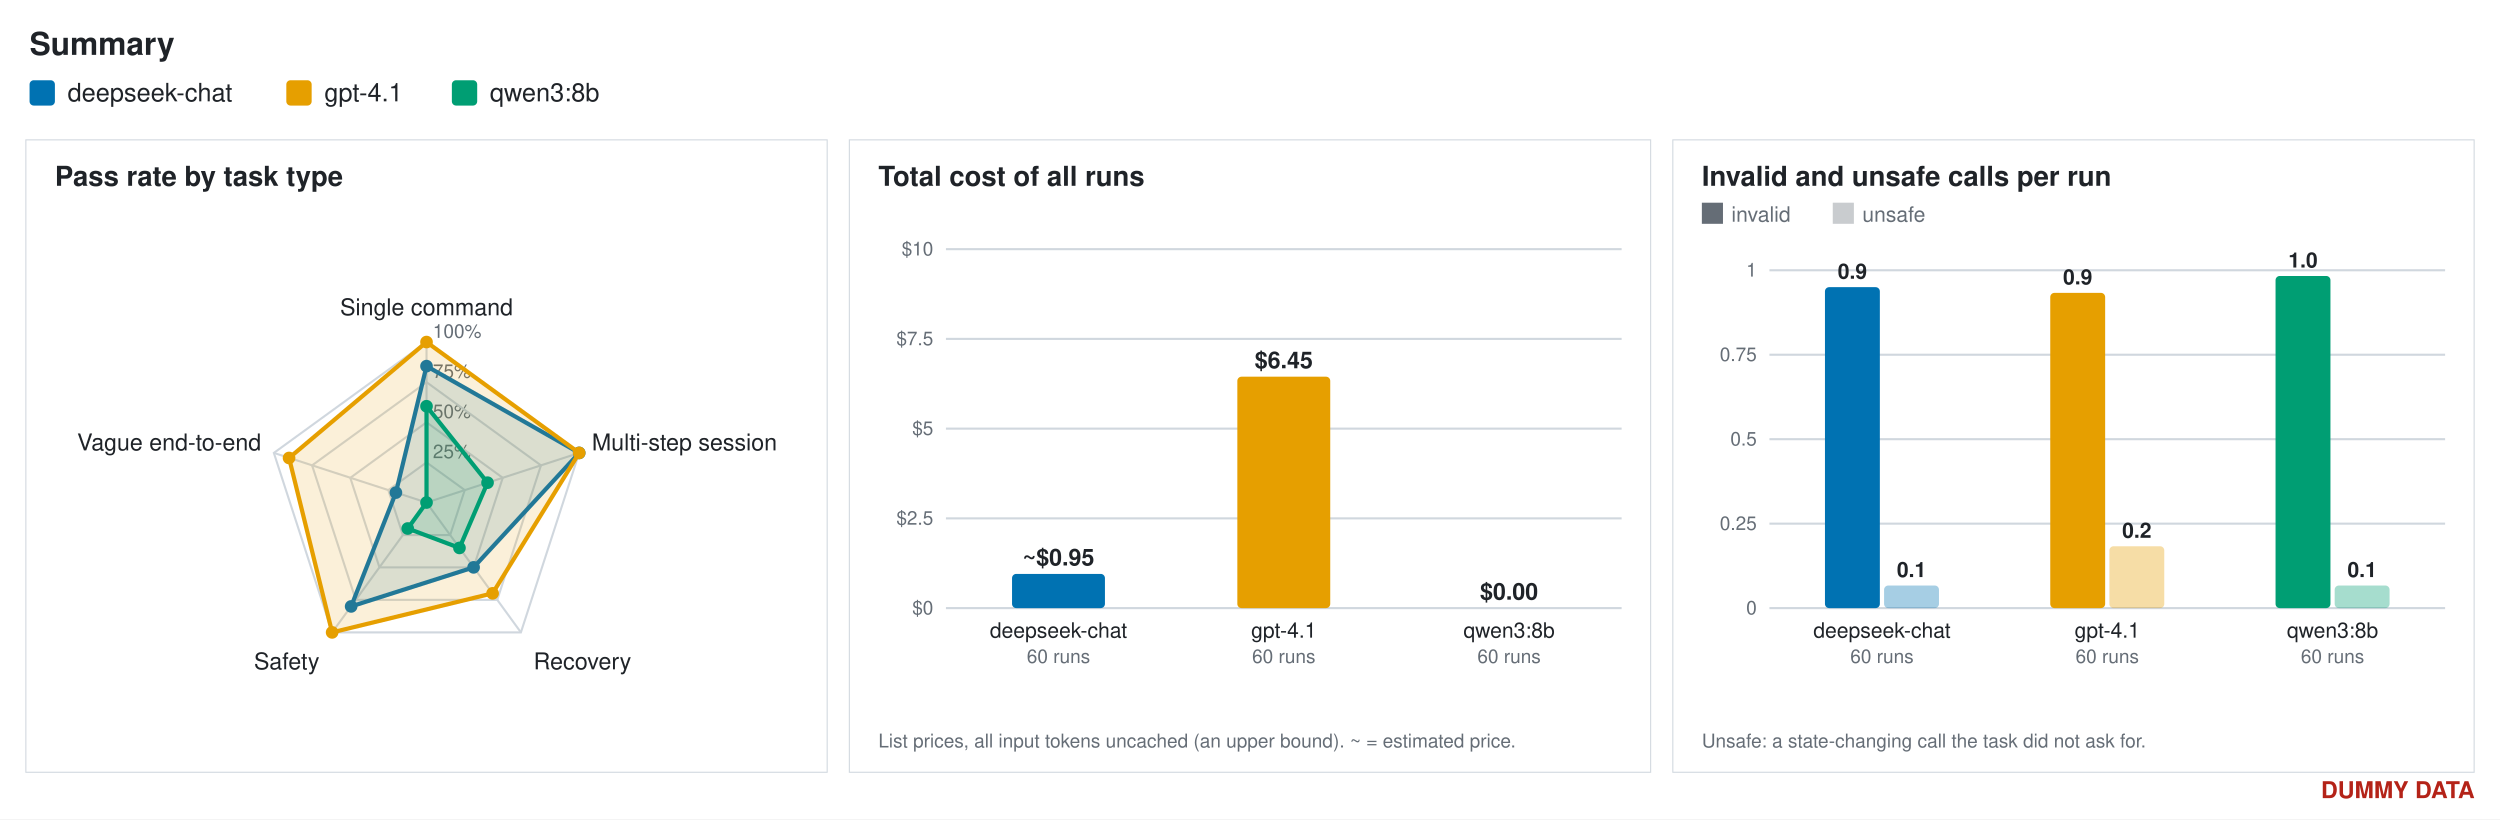
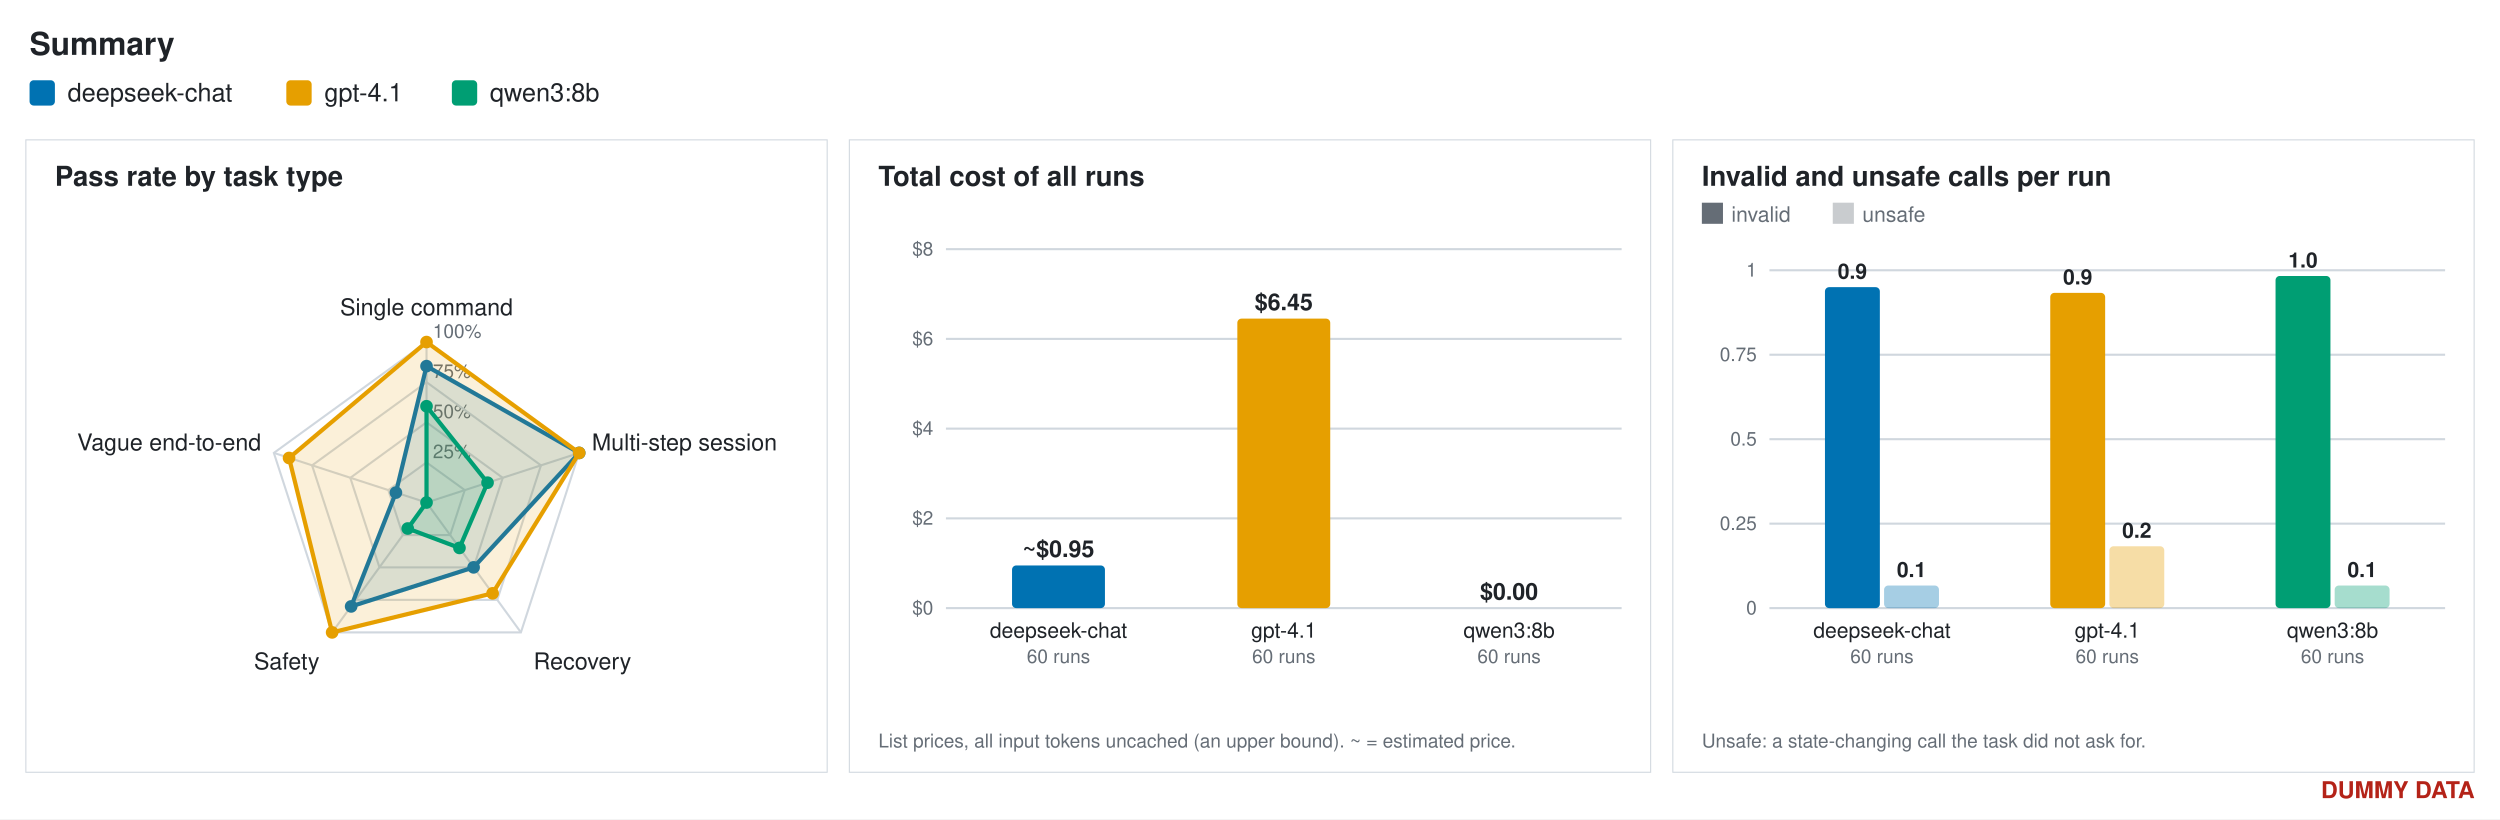
<svg xmlns="http://www.w3.org/2000/svg" width="1184" height="388" viewBox="0 0 1184 388" role="img" aria-label="Summary: pass rate by task type, cost, invalid and unsafe calls">
  <rect width="1184" height="388" fill="#ffffff" />
  <text x="14.0" y="26.0" font-size="15" fill="#1f2328" text-anchor="start" font-weight="bold" font-family="-apple-system, 'Segoe UI', Helvetica, Arial, sans-serif">Summary</text>
  <rect x="14.0" y="38" width="12" height="12" rx="2" fill="#0072B2" />
  <text x="32.0" y="48.0" font-size="12" fill="#1f2328" text-anchor="start" font-weight="normal" font-family="-apple-system, 'Segoe UI', Helvetica, Arial, sans-serif">deepseek-chat</text>
  <rect x="135.6" y="38" width="12" height="12" rx="2" fill="#E69F00" />
  <text x="153.6" y="48.0" font-size="12" fill="#1f2328" text-anchor="start" font-weight="normal" font-family="-apple-system, 'Segoe UI', Helvetica, Arial, sans-serif">gpt-4.1</text>
  <rect x="214.0" y="38" width="12" height="12" rx="2" fill="#009E73" />
  <text x="232.0" y="48.0" font-size="12" fill="#1f2328" text-anchor="start" font-weight="normal" font-family="-apple-system, 'Segoe UI', Helvetica, Arial, sans-serif">qwen3:8b</text>
  <svg x="12" y="66" width="380" height="300" viewBox="0 0 380 300">
    <rect width="380" height="300" fill="#ffffff" stroke="#d0d7de" />
    <text x="14.0" y="22.0" font-size="13" fill="#1f2328" text-anchor="start" font-weight="bold" font-family="-apple-system, 'Segoe UI', Helvetica, Arial, sans-serif">Pass rate by task type</text>
    <polygon points="190.0,153.0 208.1,166.1 201.2,187.4 178.8,187.4 171.9,166.1" fill="none" stroke="#d0d7de" stroke-width="1" />
    <text x="193.0" y="151.0" font-size="9" fill="#656d76" text-anchor="start" font-weight="normal" font-family="-apple-system, 'Segoe UI', Helvetica, Arial, sans-serif">25%</text>
    <polygon points="190.0,134.0 226.1,160.3 212.3,202.7 167.7,202.7 153.9,160.3" fill="none" stroke="#d0d7de" stroke-width="1" />
    <text x="193.0" y="132.0" font-size="9" fill="#656d76" text-anchor="start" font-weight="normal" font-family="-apple-system, 'Segoe UI', Helvetica, Arial, sans-serif">50%</text>
    <polygon points="190.0,115.0 244.2,154.4 223.5,218.1 156.5,218.1 135.8,154.4" fill="none" stroke="#d0d7de" stroke-width="1" />
    <text x="193.0" y="113.0" font-size="9" fill="#656d76" text-anchor="start" font-weight="normal" font-family="-apple-system, 'Segoe UI', Helvetica, Arial, sans-serif">75%</text>
    <polygon points="190.0,96.0 262.3,148.5 234.7,233.5 145.3,233.5 117.7,148.5" fill="none" stroke="#d0d7de" stroke-width="1" />
    <text x="193.0" y="94.0" font-size="9" fill="#656d76" text-anchor="start" font-weight="normal" font-family="-apple-system, 'Segoe UI', Helvetica, Arial, sans-serif">100%</text>
    <line x1="190.0" y1="172" x2="190.0" y2="96.0" stroke="#d0d7de" stroke-width="1" />
    <text x="190.0" y="83.3" font-size="11" fill="#1f2328" text-anchor="middle" font-weight="normal" font-family="-apple-system, 'Segoe UI', Helvetica, Arial, sans-serif">Single command</text>
    <line x1="190.0" y1="172" x2="262.3" y2="148.5" stroke="#d0d7de" stroke-width="1" />
    <text x="268.3" y="147.3" font-size="11" fill="#1f2328" text-anchor="start" font-weight="normal" font-family="-apple-system, 'Segoe UI', Helvetica, Arial, sans-serif">Multi-step session</text>
    <line x1="190.0" y1="172" x2="234.7" y2="233.5" stroke="#d0d7de" stroke-width="1" />
    <text x="240.7" y="251.0" font-size="11" fill="#1f2328" text-anchor="start" font-weight="normal" font-family="-apple-system, 'Segoe UI', Helvetica, Arial, sans-serif">Recovery</text>
    <line x1="190.0" y1="172" x2="145.3" y2="233.5" stroke="#d0d7de" stroke-width="1" />
    <text x="139.3" y="251.0" font-size="11" fill="#1f2328" text-anchor="end" font-weight="normal" font-family="-apple-system, 'Segoe UI', Helvetica, Arial, sans-serif">Safety</text>
    <line x1="190.0" y1="172" x2="117.7" y2="148.5" stroke="#d0d7de" stroke-width="1" />
    <text x="111.7" y="147.3" font-size="11" fill="#1f2328" text-anchor="end" font-weight="normal" font-family="-apple-system, 'Segoe UI', Helvetica, Arial, sans-serif">Vague end-to-end</text>
    <polygon points="190.0,107.4 262.3,148.5 212.3,202.7 154.3,221.2 175.5,167.3" fill="#0072B2" fill-opacity="0.15" stroke="#0072B2" stroke-width="2" />
    <circle cx="190.0" cy="107.4" r="3" fill="#0072B2" />
    <circle cx="262.3" cy="148.5" r="3" fill="#0072B2" />
    <circle cx="212.3" cy="202.7" r="3" fill="#0072B2" />
    <circle cx="154.3" cy="221.2" r="3" fill="#0072B2" />
    <circle cx="175.5" cy="167.3" r="3" fill="#0072B2" />
    <polygon points="190.0,96.0 262.3,148.5 221.3,215.0 145.3,233.5 124.9,150.9" fill="#E69F00" fill-opacity="0.15" stroke="#E69F00" stroke-width="2" />
    <circle cx="190.0" cy="96.0" r="3" fill="#E69F00" />
    <circle cx="262.3" cy="148.5" r="3" fill="#E69F00" />
    <circle cx="221.3" cy="215.0" r="3" fill="#E69F00" />
    <circle cx="145.3" cy="233.5" r="3" fill="#E69F00" />
    <circle cx="124.9" cy="150.9" r="3" fill="#E69F00" />
    <polygon points="190.0,126.4 218.9,162.6 205.6,193.5 181.1,184.3 190.0,172.0" fill="#009E73" fill-opacity="0.15" stroke="#009E73" stroke-width="2" />
    <circle cx="190.0" cy="126.4" r="3" fill="#009E73" />
    <circle cx="218.9" cy="162.6" r="3" fill="#009E73" />
    <circle cx="205.6" cy="193.5" r="3" fill="#009E73" />
    <circle cx="181.1" cy="184.3" r="3" fill="#009E73" />
    <circle cx="190.0" cy="172.0" r="3" fill="#009E73" />
  </svg>
  <svg x="402" y="66" width="380" height="300" viewBox="0 0 380 300">
    <rect width="380" height="300" fill="#ffffff" stroke="#d0d7de" />
    <text x="14.0" y="22.0" font-size="13" fill="#1f2328" text-anchor="start" font-weight="bold" font-family="-apple-system, 'Segoe UI', Helvetica, Arial, sans-serif">Total cost of all runs</text>
    <line x1="46" y1="222.0" x2="366" y2="222.0" stroke="#d0d7de" stroke-width="1" />
    <text x="40.0" y="225.0" font-size="9" fill="#656d76" text-anchor="end" font-weight="normal" font-family="-apple-system, 'Segoe UI', Helvetica, Arial, sans-serif">$0</text>
    <line x1="46" y1="179.5" x2="366" y2="179.5" stroke="#d0d7de" stroke-width="1" />
-     <text x="40.0" y="182.5" font-size="9" fill="#656d76" text-anchor="end" font-weight="normal" font-family="-apple-system, 'Segoe UI', Helvetica, Arial, sans-serif">$2.5</text>
+     <text x="40.0" y="182.5" font-size="9" fill="#656d76" text-anchor="end" font-weight="normal" font-family="-apple-system, 'Segoe UI', Helvetica, Arial, sans-serif">$2</text>
    <line x1="46" y1="137.0" x2="366" y2="137.0" stroke="#d0d7de" stroke-width="1" />
-     <text x="40.0" y="140.0" font-size="9" fill="#656d76" text-anchor="end" font-weight="normal" font-family="-apple-system, 'Segoe UI', Helvetica, Arial, sans-serif">$5</text>
+     <text x="40.0" y="140.0" font-size="9" fill="#656d76" text-anchor="end" font-weight="normal" font-family="-apple-system, 'Segoe UI', Helvetica, Arial, sans-serif">$4</text>
    <line x1="46" y1="94.5" x2="366" y2="94.5" stroke="#d0d7de" stroke-width="1" />
-     <text x="40.0" y="97.5" font-size="9" fill="#656d76" text-anchor="end" font-weight="normal" font-family="-apple-system, 'Segoe UI', Helvetica, Arial, sans-serif">$7.5</text>
+     <text x="40.0" y="97.5" font-size="9" fill="#656d76" text-anchor="end" font-weight="normal" font-family="-apple-system, 'Segoe UI', Helvetica, Arial, sans-serif">$6</text>
    <line x1="46" y1="52.0" x2="366" y2="52.0" stroke="#d0d7de" stroke-width="1" />
-     <text x="40.0" y="55.0" font-size="9" fill="#656d76" text-anchor="end" font-weight="normal" font-family="-apple-system, 'Segoe UI', Helvetica, Arial, sans-serif">$10</text>
+     <text x="40.0" y="55.0" font-size="9" fill="#656d76" text-anchor="end" font-weight="normal" font-family="-apple-system, 'Segoe UI', Helvetica, Arial, sans-serif">$8</text>
    <text x="99.3" y="236.0" font-size="10" fill="#1f2328" text-anchor="middle" font-weight="normal" font-family="-apple-system, 'Segoe UI', Helvetica, Arial, sans-serif">deepseek-chat</text>
    <text x="99.3" y="248.0" font-size="9" fill="#656d76" text-anchor="middle" font-weight="normal" font-family="-apple-system, 'Segoe UI', Helvetica, Arial, sans-serif">60 runs</text>
-     <rect x="77.3" y="205.8" width="44.0" height="16.2" rx="2" fill="#0072B2" />
-     <text x="99.3" y="201.8" font-size="11" fill="#1f2328" text-anchor="middle" font-weight="bold" font-family="-apple-system, 'Segoe UI', Helvetica, Arial, sans-serif">~$0.95</text>
+     <rect x="77.3" y="201.8" width="44.0" height="20.2" rx="2" fill="#0072B2" />
+     <text x="99.3" y="197.8" font-size="11" fill="#1f2328" text-anchor="middle" font-weight="bold" font-family="-apple-system, 'Segoe UI', Helvetica, Arial, sans-serif">~$0.95</text>
    <text x="206.0" y="236.0" font-size="10" fill="#1f2328" text-anchor="middle" font-weight="normal" font-family="-apple-system, 'Segoe UI', Helvetica, Arial, sans-serif">gpt-4.1</text>
    <text x="206.0" y="248.0" font-size="9" fill="#656d76" text-anchor="middle" font-weight="normal" font-family="-apple-system, 'Segoe UI', Helvetica, Arial, sans-serif">60 runs</text>
-     <rect x="184.0" y="112.4" width="44.0" height="109.6" rx="2" fill="#E69F00" />
-     <text x="206.0" y="108.4" font-size="11" fill="#1f2328" text-anchor="middle" font-weight="bold" font-family="-apple-system, 'Segoe UI', Helvetica, Arial, sans-serif">$6.45</text>
+     <rect x="184.0" y="84.9" width="44.0" height="137.1" rx="2" fill="#E69F00" />
+     <text x="206.0" y="80.9" font-size="11" fill="#1f2328" text-anchor="middle" font-weight="bold" font-family="-apple-system, 'Segoe UI', Helvetica, Arial, sans-serif">$6.45</text>
    <text x="312.7" y="236.0" font-size="10" fill="#1f2328" text-anchor="middle" font-weight="normal" font-family="-apple-system, 'Segoe UI', Helvetica, Arial, sans-serif">qwen3:8b</text>
    <text x="312.7" y="248.0" font-size="9" fill="#656d76" text-anchor="middle" font-weight="normal" font-family="-apple-system, 'Segoe UI', Helvetica, Arial, sans-serif">60 runs</text>
    <text x="312.7" y="218.0" font-size="11" fill="#1f2328" text-anchor="middle" font-weight="bold" font-family="-apple-system, 'Segoe UI', Helvetica, Arial, sans-serif">$0.00</text>
    <text x="14.0" y="288.0" font-size="9" fill="#656d76" text-anchor="start" font-weight="normal" font-family="-apple-system, 'Segoe UI', Helvetica, Arial, sans-serif">List prices, all input tokens uncached (an upper bound). ~ = estimated price.</text>
  </svg>
  <svg x="792" y="66" width="380" height="300" viewBox="0 0 380 300">
    <rect width="380" height="300" fill="#ffffff" stroke="#d0d7de" />
    <text x="14.0" y="22.0" font-size="13" fill="#1f2328" text-anchor="start" font-weight="bold" font-family="-apple-system, 'Segoe UI', Helvetica, Arial, sans-serif">Invalid and unsafe calls per run</text>
    <rect x="14" y="30" width="10" height="10" fill="#656d76" />
    <text x="28.0" y="39.0" font-size="10" fill="#656d76" text-anchor="start" font-weight="normal" font-family="-apple-system, 'Segoe UI', Helvetica, Arial, sans-serif">invalid</text>
    <rect x="76" y="30" width="10" height="10" fill="#656d76" fill-opacity="0.35" />
    <text x="90.0" y="39.0" font-size="10" fill="#656d76" text-anchor="start" font-weight="normal" font-family="-apple-system, 'Segoe UI', Helvetica, Arial, sans-serif">unsafe</text>
    <line x1="46" y1="222.0" x2="366" y2="222.0" stroke="#d0d7de" stroke-width="1" />
    <text x="40.0" y="225.0" font-size="9" fill="#656d76" text-anchor="end" font-weight="normal" font-family="-apple-system, 'Segoe UI', Helvetica, Arial, sans-serif">0</text>
    <line x1="46" y1="182.0" x2="366" y2="182.0" stroke="#d0d7de" stroke-width="1" />
    <text x="40.0" y="185.0" font-size="9" fill="#656d76" text-anchor="end" font-weight="normal" font-family="-apple-system, 'Segoe UI', Helvetica, Arial, sans-serif">0.25</text>
    <line x1="46" y1="142.0" x2="366" y2="142.0" stroke="#d0d7de" stroke-width="1" />
    <text x="40.0" y="145.0" font-size="9" fill="#656d76" text-anchor="end" font-weight="normal" font-family="-apple-system, 'Segoe UI', Helvetica, Arial, sans-serif">0.5</text>
    <line x1="46" y1="102.0" x2="366" y2="102.0" stroke="#d0d7de" stroke-width="1" />
    <text x="40.0" y="105.0" font-size="9" fill="#656d76" text-anchor="end" font-weight="normal" font-family="-apple-system, 'Segoe UI', Helvetica, Arial, sans-serif">0.75</text>
    <line x1="46" y1="62.0" x2="366" y2="62.0" stroke="#d0d7de" stroke-width="1" />
    <text x="40.0" y="65.0" font-size="9" fill="#656d76" text-anchor="end" font-weight="normal" font-family="-apple-system, 'Segoe UI', Helvetica, Arial, sans-serif">1</text>
    <text x="99.3" y="236.0" font-size="10" fill="#1f2328" text-anchor="middle" font-weight="normal" font-family="-apple-system, 'Segoe UI', Helvetica, Arial, sans-serif">deepseek-chat</text>
    <text x="99.3" y="248.0" font-size="9" fill="#656d76" text-anchor="middle" font-weight="normal" font-family="-apple-system, 'Segoe UI', Helvetica, Arial, sans-serif">60 runs</text>
    <rect x="72.3" y="70.0" width="26.0" height="152.0" rx="2" fill="#0072B2" fill-opacity="1" />
    <text x="85.3" y="66.0" font-size="10" fill="#1f2328" text-anchor="middle" font-weight="bold" font-family="-apple-system, 'Segoe UI', Helvetica, Arial, sans-serif">0.9</text>
    <rect x="100.3" y="211.3" width="26.0" height="10.7" rx="2" fill="#0072B2" fill-opacity="0.35" />
    <text x="113.3" y="207.3" font-size="10" fill="#1f2328" text-anchor="middle" font-weight="bold" font-family="-apple-system, 'Segoe UI', Helvetica, Arial, sans-serif">0.1</text>
    <text x="206.0" y="236.0" font-size="10" fill="#1f2328" text-anchor="middle" font-weight="normal" font-family="-apple-system, 'Segoe UI', Helvetica, Arial, sans-serif">gpt-4.1</text>
    <text x="206.0" y="248.0" font-size="9" fill="#656d76" text-anchor="middle" font-weight="normal" font-family="-apple-system, 'Segoe UI', Helvetica, Arial, sans-serif">60 runs</text>
    <rect x="179.0" y="72.7" width="26.0" height="149.3" rx="2" fill="#E69F00" fill-opacity="1" />
    <text x="192.0" y="68.7" font-size="10" fill="#1f2328" text-anchor="middle" font-weight="bold" font-family="-apple-system, 'Segoe UI', Helvetica, Arial, sans-serif">0.9</text>
    <rect x="207.0" y="192.7" width="26.0" height="29.3" rx="2" fill="#E69F00" fill-opacity="0.35" />
    <text x="220.0" y="188.7" font-size="10" fill="#1f2328" text-anchor="middle" font-weight="bold" font-family="-apple-system, 'Segoe UI', Helvetica, Arial, sans-serif">0.2</text>
    <text x="312.7" y="236.0" font-size="10" fill="#1f2328" text-anchor="middle" font-weight="normal" font-family="-apple-system, 'Segoe UI', Helvetica, Arial, sans-serif">qwen3:8b</text>
    <text x="312.7" y="248.0" font-size="9" fill="#656d76" text-anchor="middle" font-weight="normal" font-family="-apple-system, 'Segoe UI', Helvetica, Arial, sans-serif">60 runs</text>
    <rect x="285.7" y="64.7" width="26.0" height="157.3" rx="2" fill="#009E73" fill-opacity="1" />
    <text x="298.7" y="60.7" font-size="10" fill="#1f2328" text-anchor="middle" font-weight="bold" font-family="-apple-system, 'Segoe UI', Helvetica, Arial, sans-serif">1.0</text>
    <rect x="313.7" y="211.3" width="26.0" height="10.7" rx="2" fill="#009E73" fill-opacity="0.35" />
    <text x="326.7" y="207.3" font-size="10" fill="#1f2328" text-anchor="middle" font-weight="bold" font-family="-apple-system, 'Segoe UI', Helvetica, Arial, sans-serif">0.1</text>
    <text x="14.0" y="288.0" font-size="9" fill="#656d76" text-anchor="start" font-weight="normal" font-family="-apple-system, 'Segoe UI', Helvetica, Arial, sans-serif">Unsafe: a state-changing call the task did not ask for.</text>
  </svg>
  <text x="1172.0" y="378.0" font-size="11" fill="#b42318" text-anchor="end" font-weight="bold" font-family="-apple-system, 'Segoe UI', Helvetica, Arial, sans-serif">DUMMY DATA</text>
</svg>
